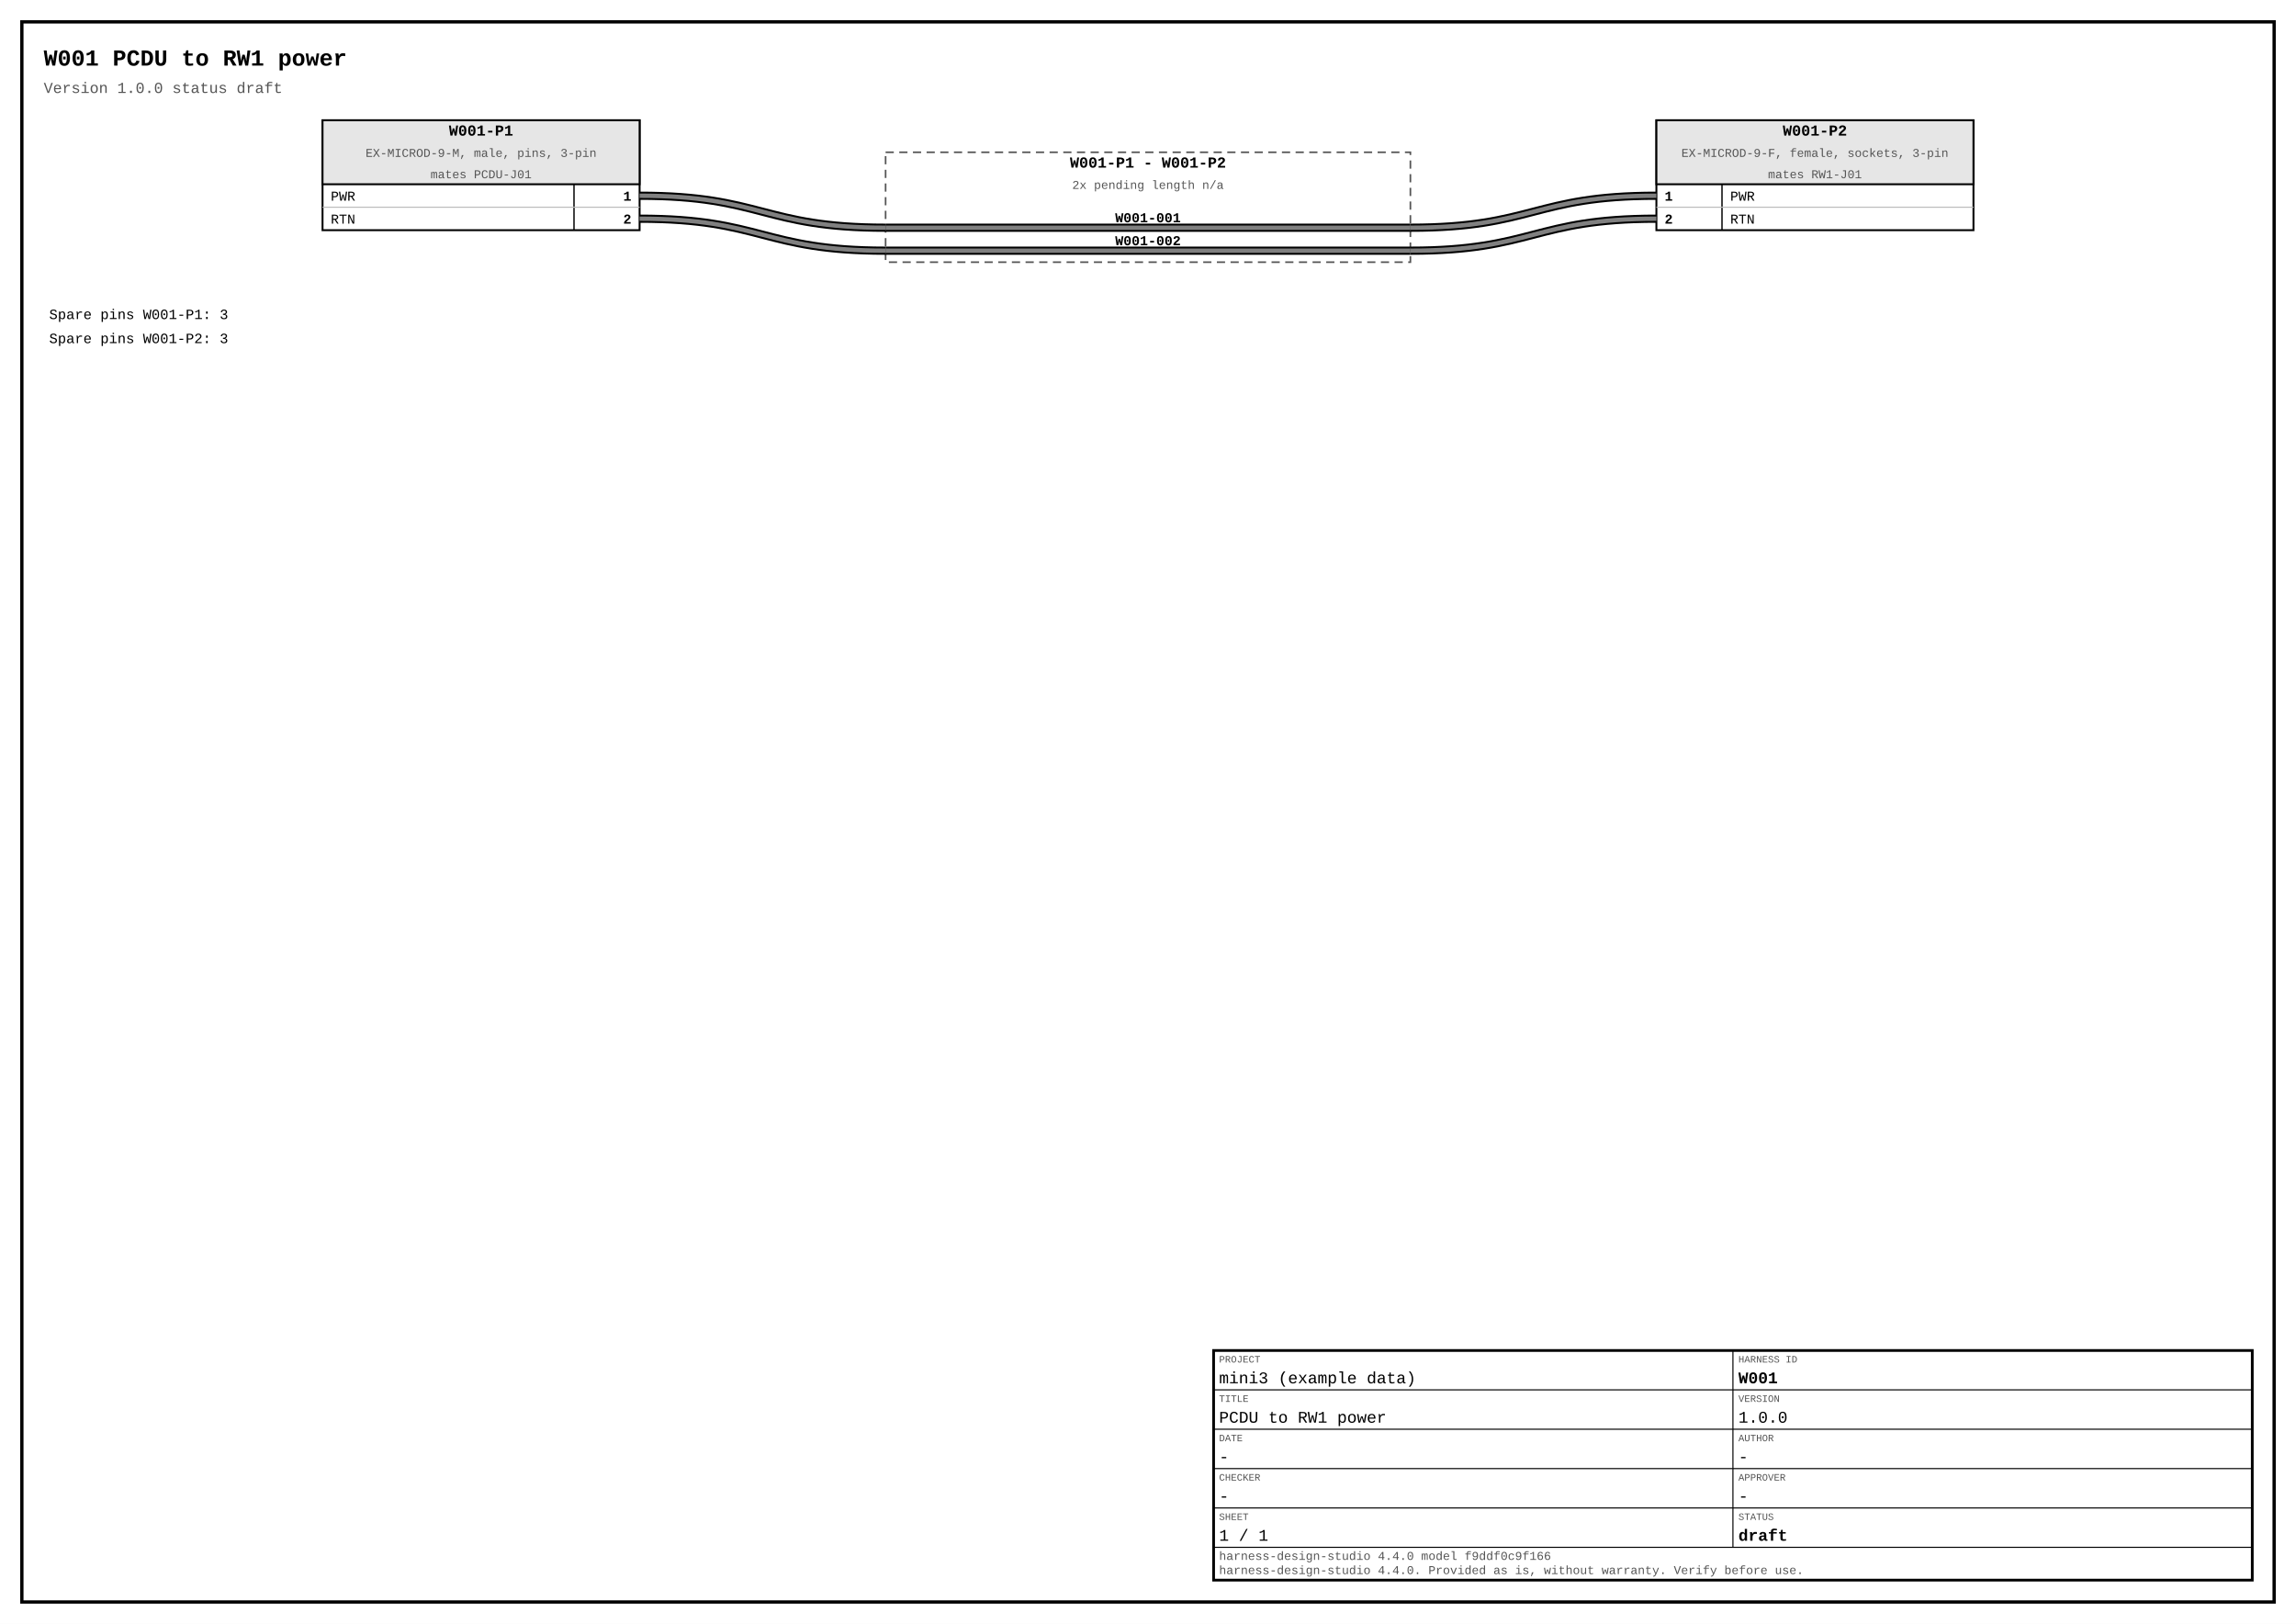
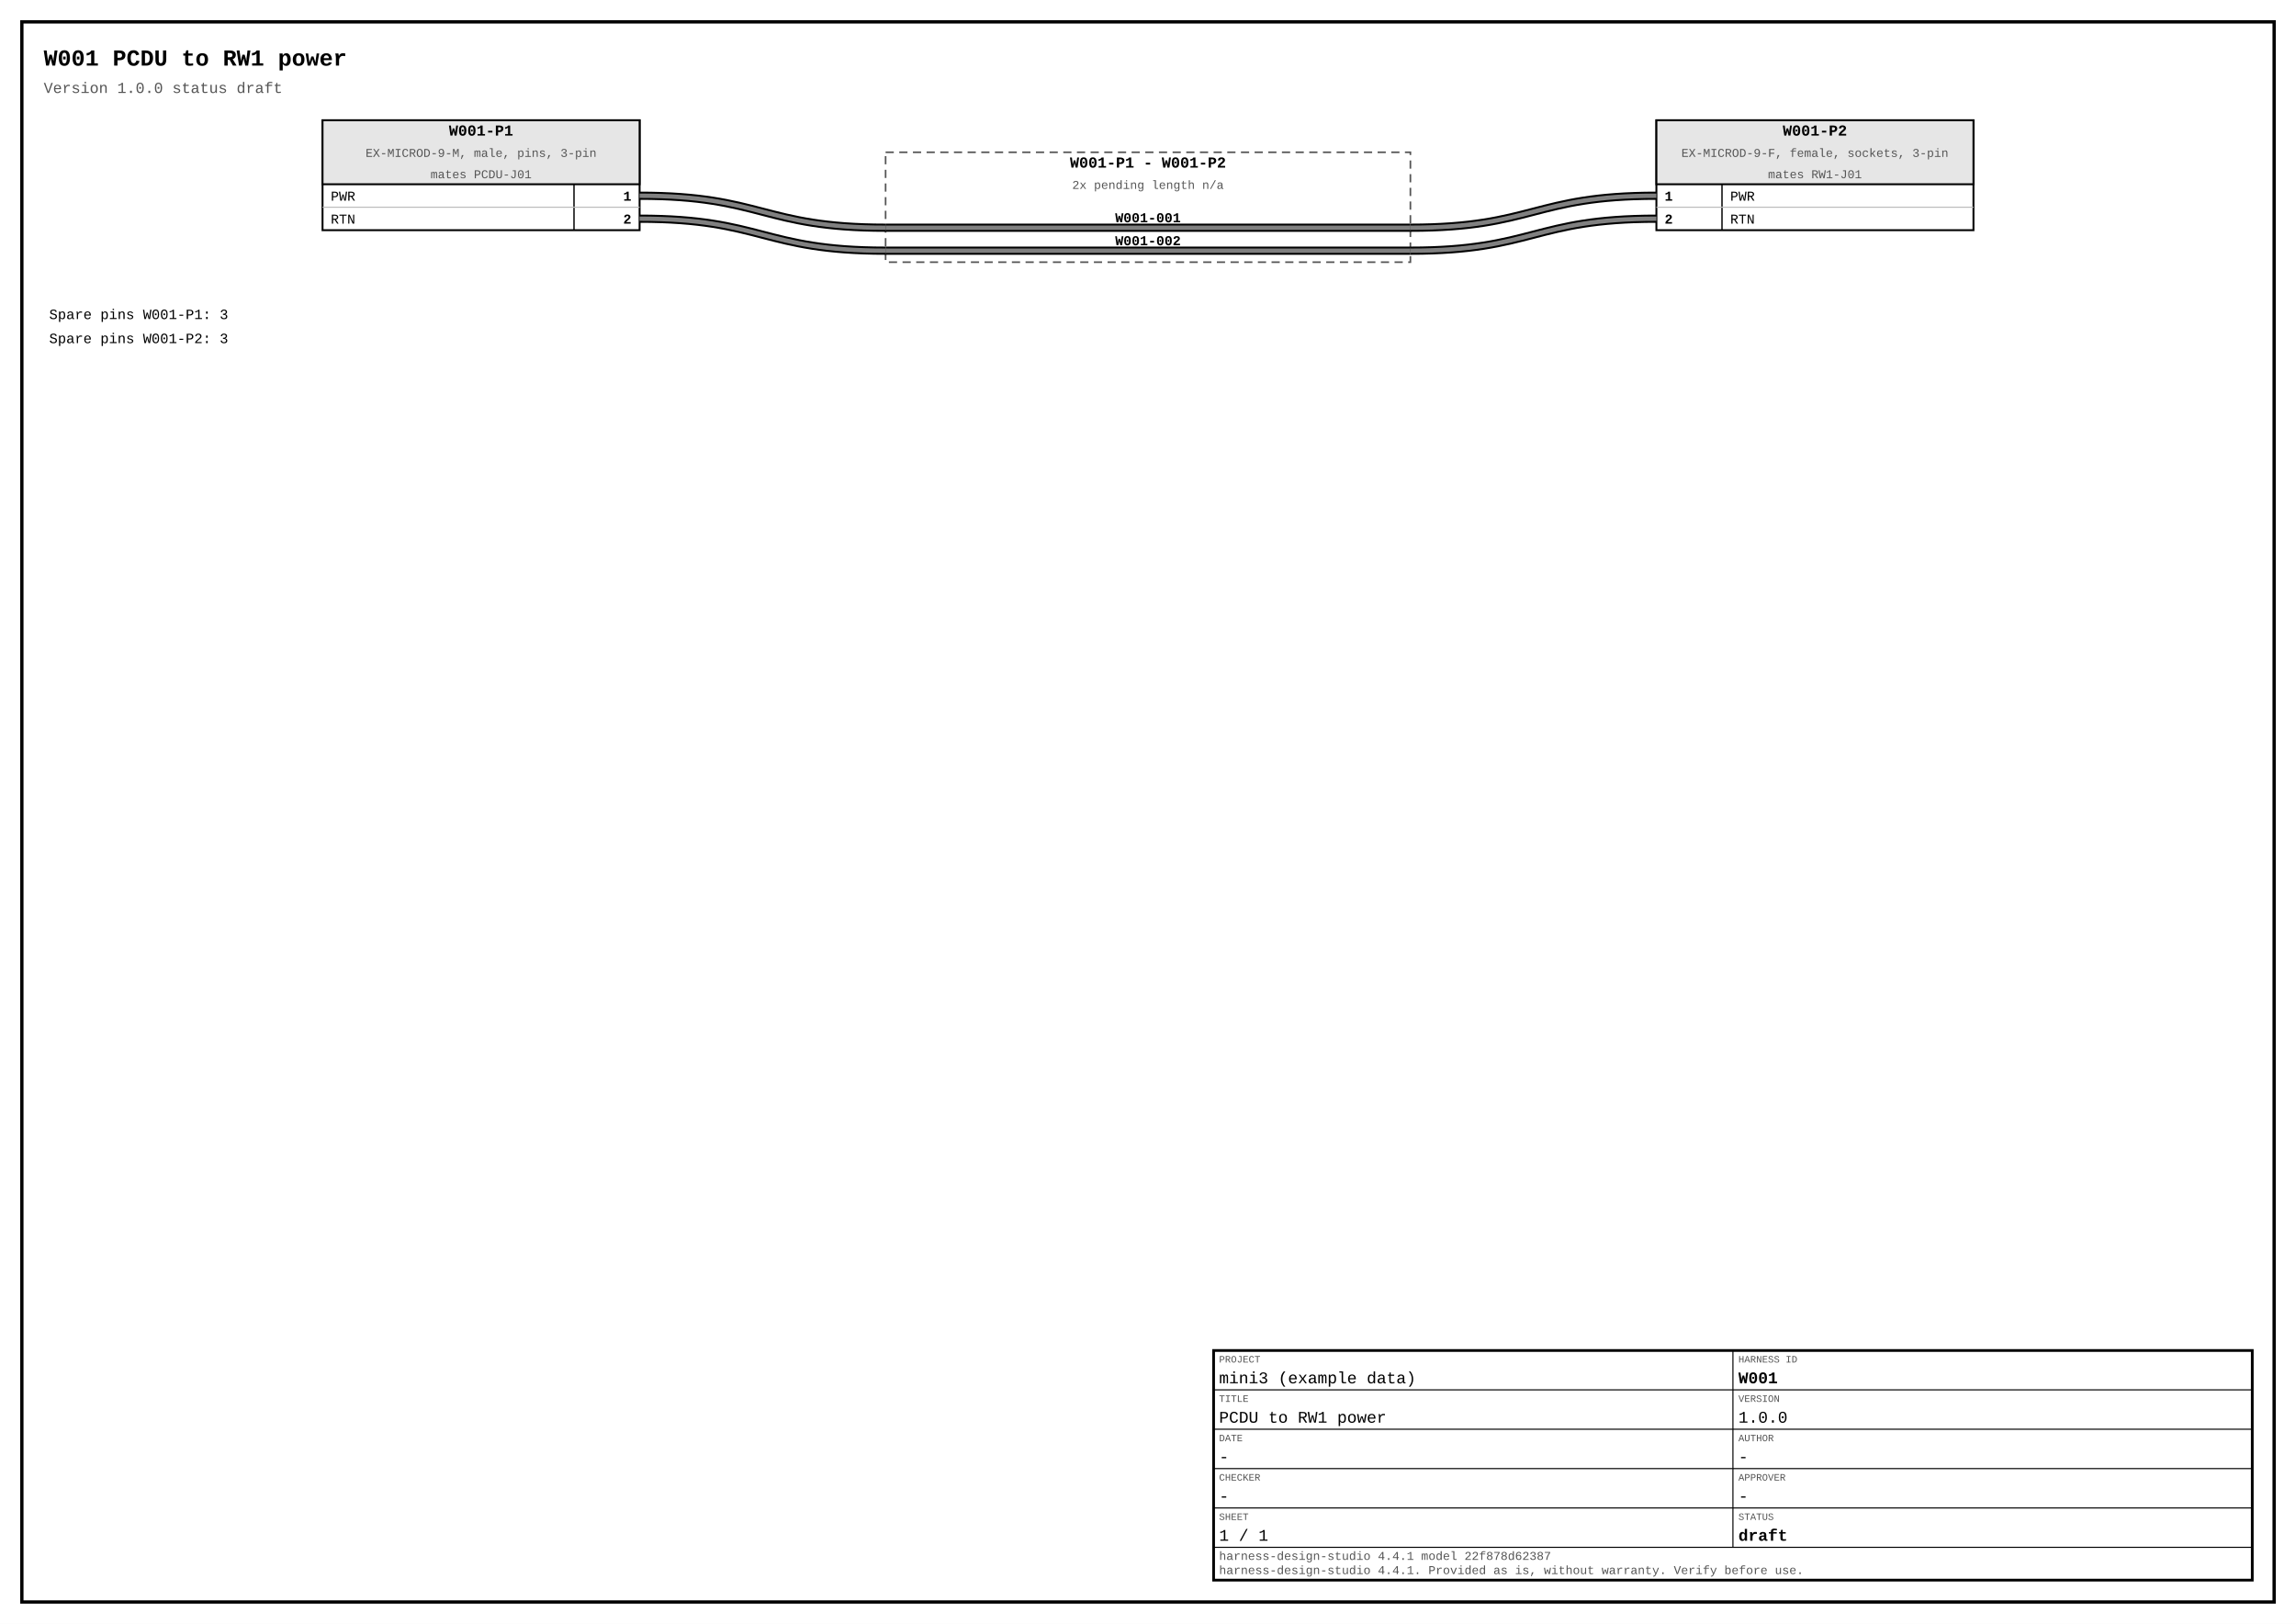
<svg xmlns="http://www.w3.org/2000/svg" width="420mm" height="297mm" viewBox="0 0 420 297" font-family="Courier New, Courier, monospace">
  <rect x="0" y="0" width="420" height="297" fill="#ffffff" />
  <rect x="4" y="4" width="412" height="289" fill="none" stroke="#000000" stroke-width="0.6" />
  <text x="8" y="12" font-size="4.2" font-weight="bold" text-anchor="start" fill="#000000">W001  PCDU to RW1 power</text>
  <text x="8" y="17" font-size="2.8" text-anchor="start" fill="#555555">Version 1.0.0  status draft</text>
  <rect x="59" y="22" width="58" height="20.1" fill="#ffffff" stroke="#000000" stroke-width="0.35" />
  <rect x="59" y="22" width="58" height="11.7" fill="#e6e6e6" stroke="#000000" stroke-width="0.35" />
  <text x="88" y="24.8" font-size="2.8" font-weight="bold" text-anchor="middle" fill="#000000">W001-P1</text>
  <text x="88" y="28.7" font-size="2.2" text-anchor="middle" fill="#555555">EX-MICROD-9-M, male, pins, 3-pin</text>
  <text x="88" y="32.6" font-size="2.2" text-anchor="middle" fill="#555555">mates PCDU-J01</text>
  <line x1="105" y1="33.7" x2="105" y2="42.1" stroke="#000000" stroke-width="0.25" />
  <line x1="59" y1="37.9" x2="117" y2="37.9" stroke="#bbbbbb" stroke-width="0.2" />
  <text x="60.5" y="36.7" font-size="2.5" text-anchor="start" fill="#000000" data-ref="sig/W001-P1/1">PWR</text>
  <text x="115.5" y="36.7" font-size="2.5" font-weight="bold" text-anchor="end" fill="#000000" data-ref="pin/W001-P1/1">1</text>
  <text x="60.5" y="40.9" font-size="2.5" text-anchor="start" fill="#000000" data-ref="sig/W001-P1/2">RTN</text>
  <text x="115.5" y="40.9" font-size="2.5" font-weight="bold" text-anchor="end" fill="#000000" data-ref="pin/W001-P1/2">2</text>
  <rect x="303" y="22" width="58" height="20.1" fill="#ffffff" stroke="#000000" stroke-width="0.35" />
  <rect x="303" y="22" width="58" height="11.7" fill="#e6e6e6" stroke="#000000" stroke-width="0.35" />
  <text x="332" y="24.8" font-size="2.8" font-weight="bold" text-anchor="middle" fill="#000000">W001-P2</text>
  <text x="332" y="28.7" font-size="2.2" text-anchor="middle" fill="#555555">EX-MICROD-9-F, female, sockets, 3-pin</text>
  <text x="332" y="32.6" font-size="2.2" text-anchor="middle" fill="#555555">mates RW1-J01</text>
  <line x1="315" y1="33.7" x2="315" y2="42.1" stroke="#000000" stroke-width="0.25" />
  <line x1="303" y1="37.9" x2="361" y2="37.9" stroke="#bbbbbb" stroke-width="0.2" />
  <text x="304.5" y="36.7" font-size="2.5" font-weight="bold" text-anchor="start" fill="#000000" data-ref="pin/W001-P2/1">1</text>
  <text x="316.5" y="36.7" font-size="2.5" text-anchor="start" fill="#000000" data-ref="sig/W001-P2/1">PWR</text>
  <text x="304.5" y="40.9" font-size="2.5" font-weight="bold" text-anchor="start" fill="#000000" data-ref="pin/W001-P2/2">2</text>
  <text x="316.5" y="40.9" font-size="2.5" text-anchor="start" fill="#000000" data-ref="sig/W001-P2/2">RTN</text>
  <rect x="162" y="27.85" width="96" height="20.1" fill="none" stroke="#555555" stroke-width="0.3" stroke-dasharray="1.5 1" />
  <text x="210" y="30.65" font-size="2.8" font-weight="bold" text-anchor="middle" fill="#000000">W001-P1 - W001-P2</text>
  <text x="210" y="34.55" font-size="2.2" text-anchor="middle" fill="#555555">2x  pending  length n/a</text>
  <path d="M 117 35.8 C 139.5 35.8 139.5 41.65 162 41.65" fill="none" stroke="#000000" stroke-width="1.5" />
  <line x1="162" y1="41.65" x2="258" y2="41.65" stroke="#000000" stroke-width="1.5" />
  <path d="M 258 41.65 C 280.5 41.65 280.5 35.8 303 35.8" fill="none" stroke="#000000" stroke-width="1.5" />
  <path d="M 117 35.8 C 139.5 35.8 139.5 41.65 162 41.65" fill="none" stroke="#808080" stroke-width="0.8" />
  <line x1="162" y1="41.65" x2="258" y2="41.65" stroke="#808080" stroke-width="0.8" />
  <path d="M 258 41.65 C 280.5 41.65 280.5 35.8 303 35.8" fill="none" stroke="#808080" stroke-width="0.8" />
  <text x="210" y="40.65" font-size="2.5" font-weight="bold" text-anchor="middle" fill="#000000">W001-001</text>
  <path d="M 117 40 C 139.5 40 139.5 45.85 162 45.85" fill="none" stroke="#000000" stroke-width="1.5" />
  <line x1="162" y1="45.85" x2="258" y2="45.85" stroke="#000000" stroke-width="1.5" />
  <path d="M 258 45.85 C 280.5 45.85 280.5 40 303 40" fill="none" stroke="#000000" stroke-width="1.5" />
  <path d="M 117 40 C 139.5 40 139.5 45.85 162 45.85" fill="none" stroke="#808080" stroke-width="0.8" />
  <line x1="162" y1="45.85" x2="258" y2="45.85" stroke="#808080" stroke-width="0.8" />
  <path d="M 258 45.85 C 280.5 45.85 280.5 40 303 40" fill="none" stroke="#808080" stroke-width="0.8" />
  <text x="210" y="44.85" font-size="2.5" font-weight="bold" text-anchor="middle" fill="#000000">W001-002</text>
  <text x="9" y="58.35" font-size="2.6" text-anchor="start" fill="#000000">Spare pins W001-P1: 3</text>
  <text x="9" y="62.75" font-size="2.6" text-anchor="start" fill="#000000">Spare pins W001-P2: 3</text>
  <rect x="222" y="247" width="190" height="42" fill="none" stroke="#000000" stroke-width="0.5" />
  <line x1="222" y1="247" x2="317" y2="247" stroke="#000000" stroke-width="0.2" />
  <text x="223" y="249.2" font-size="1.8" text-anchor="start" fill="#555555">PROJECT</text>
  <text x="223" y="253" font-size="3" text-anchor="start" fill="#000000">mini3 (example data)</text>
  <line x1="317" y1="247" x2="412" y2="247" stroke="#000000" stroke-width="0.2" />
  <text x="318" y="249.2" font-size="1.8" text-anchor="start" fill="#555555">HARNESS ID</text>
  <text x="318" y="253" font-size="3" font-weight="bold" text-anchor="start" fill="#000000">W001</text>
  <line x1="222" y1="254.2" x2="317" y2="254.2" stroke="#000000" stroke-width="0.2" />
  <text x="223" y="256.4" font-size="1.8" text-anchor="start" fill="#555555">TITLE</text>
  <text x="223" y="260.2" font-size="3" text-anchor="start" fill="#000000">PCDU to RW1 power</text>
  <line x1="317" y1="254.2" x2="412" y2="254.2" stroke="#000000" stroke-width="0.2" />
  <text x="318" y="256.4" font-size="1.8" text-anchor="start" fill="#555555">VERSION</text>
  <text x="318" y="260.2" font-size="3" text-anchor="start" fill="#000000">1.0.0</text>
  <line x1="222" y1="261.4" x2="317" y2="261.4" stroke="#000000" stroke-width="0.2" />
  <text x="223" y="263.6" font-size="1.8" text-anchor="start" fill="#555555">DATE</text>
  <text x="223" y="267.4" font-size="3" text-anchor="start" fill="#000000">-</text>
  <line x1="317" y1="261.4" x2="412" y2="261.4" stroke="#000000" stroke-width="0.2" />
  <text x="318" y="263.6" font-size="1.8" text-anchor="start" fill="#555555">AUTHOR</text>
  <text x="318" y="267.4" font-size="3" text-anchor="start" fill="#000000">-</text>
  <line x1="222" y1="268.6" x2="317" y2="268.6" stroke="#000000" stroke-width="0.2" />
  <text x="223" y="270.8" font-size="1.8" text-anchor="start" fill="#555555">CHECKER</text>
  <text x="223" y="274.6" font-size="3" text-anchor="start" fill="#000000">-</text>
  <line x1="317" y1="268.6" x2="412" y2="268.6" stroke="#000000" stroke-width="0.2" />
  <text x="318" y="270.8" font-size="1.8" text-anchor="start" fill="#555555">APPROVER</text>
  <text x="318" y="274.6" font-size="3" text-anchor="start" fill="#000000">-</text>
  <line x1="222" y1="275.8" x2="317" y2="275.8" stroke="#000000" stroke-width="0.2" />
  <text x="223" y="278" font-size="1.8" text-anchor="start" fill="#555555">SHEET</text>
  <text x="223" y="281.8" font-size="3" text-anchor="start" fill="#000000">1 / 1</text>
  <line x1="317" y1="275.8" x2="412" y2="275.8" stroke="#000000" stroke-width="0.2" />
  <text x="318" y="278" font-size="1.8" text-anchor="start" fill="#555555">STATUS</text>
  <text x="318" y="281.8" font-size="3" font-weight="bold" text-anchor="start" fill="#000000">draft</text>
  <line x1="317" y1="247" x2="317" y2="283" stroke="#000000" stroke-width="0.2" />
  <line x1="222" y1="283" x2="412" y2="283" stroke="#000000" stroke-width="0.2" />
-   <text x="223" y="285.3" font-size="2.2" text-anchor="start" fill="#555555">harness-design-studio 4.4.0 model f9ddf0c9f166</text>
-   <text x="223" y="287.9" font-size="2.2" text-anchor="start" fill="#555555">harness-design-studio 4.4.0. Provided as is, without warranty. Verify before use.</text>
+   <text x="223" y="285.3" font-size="2.2" text-anchor="start" fill="#555555">harness-design-studio 4.4.1 model 22f878d62387</text>
+   <text x="223" y="287.9" font-size="2.2" text-anchor="start" fill="#555555">harness-design-studio 4.4.1. Provided as is, without warranty. Verify before use.</text>
</svg>
